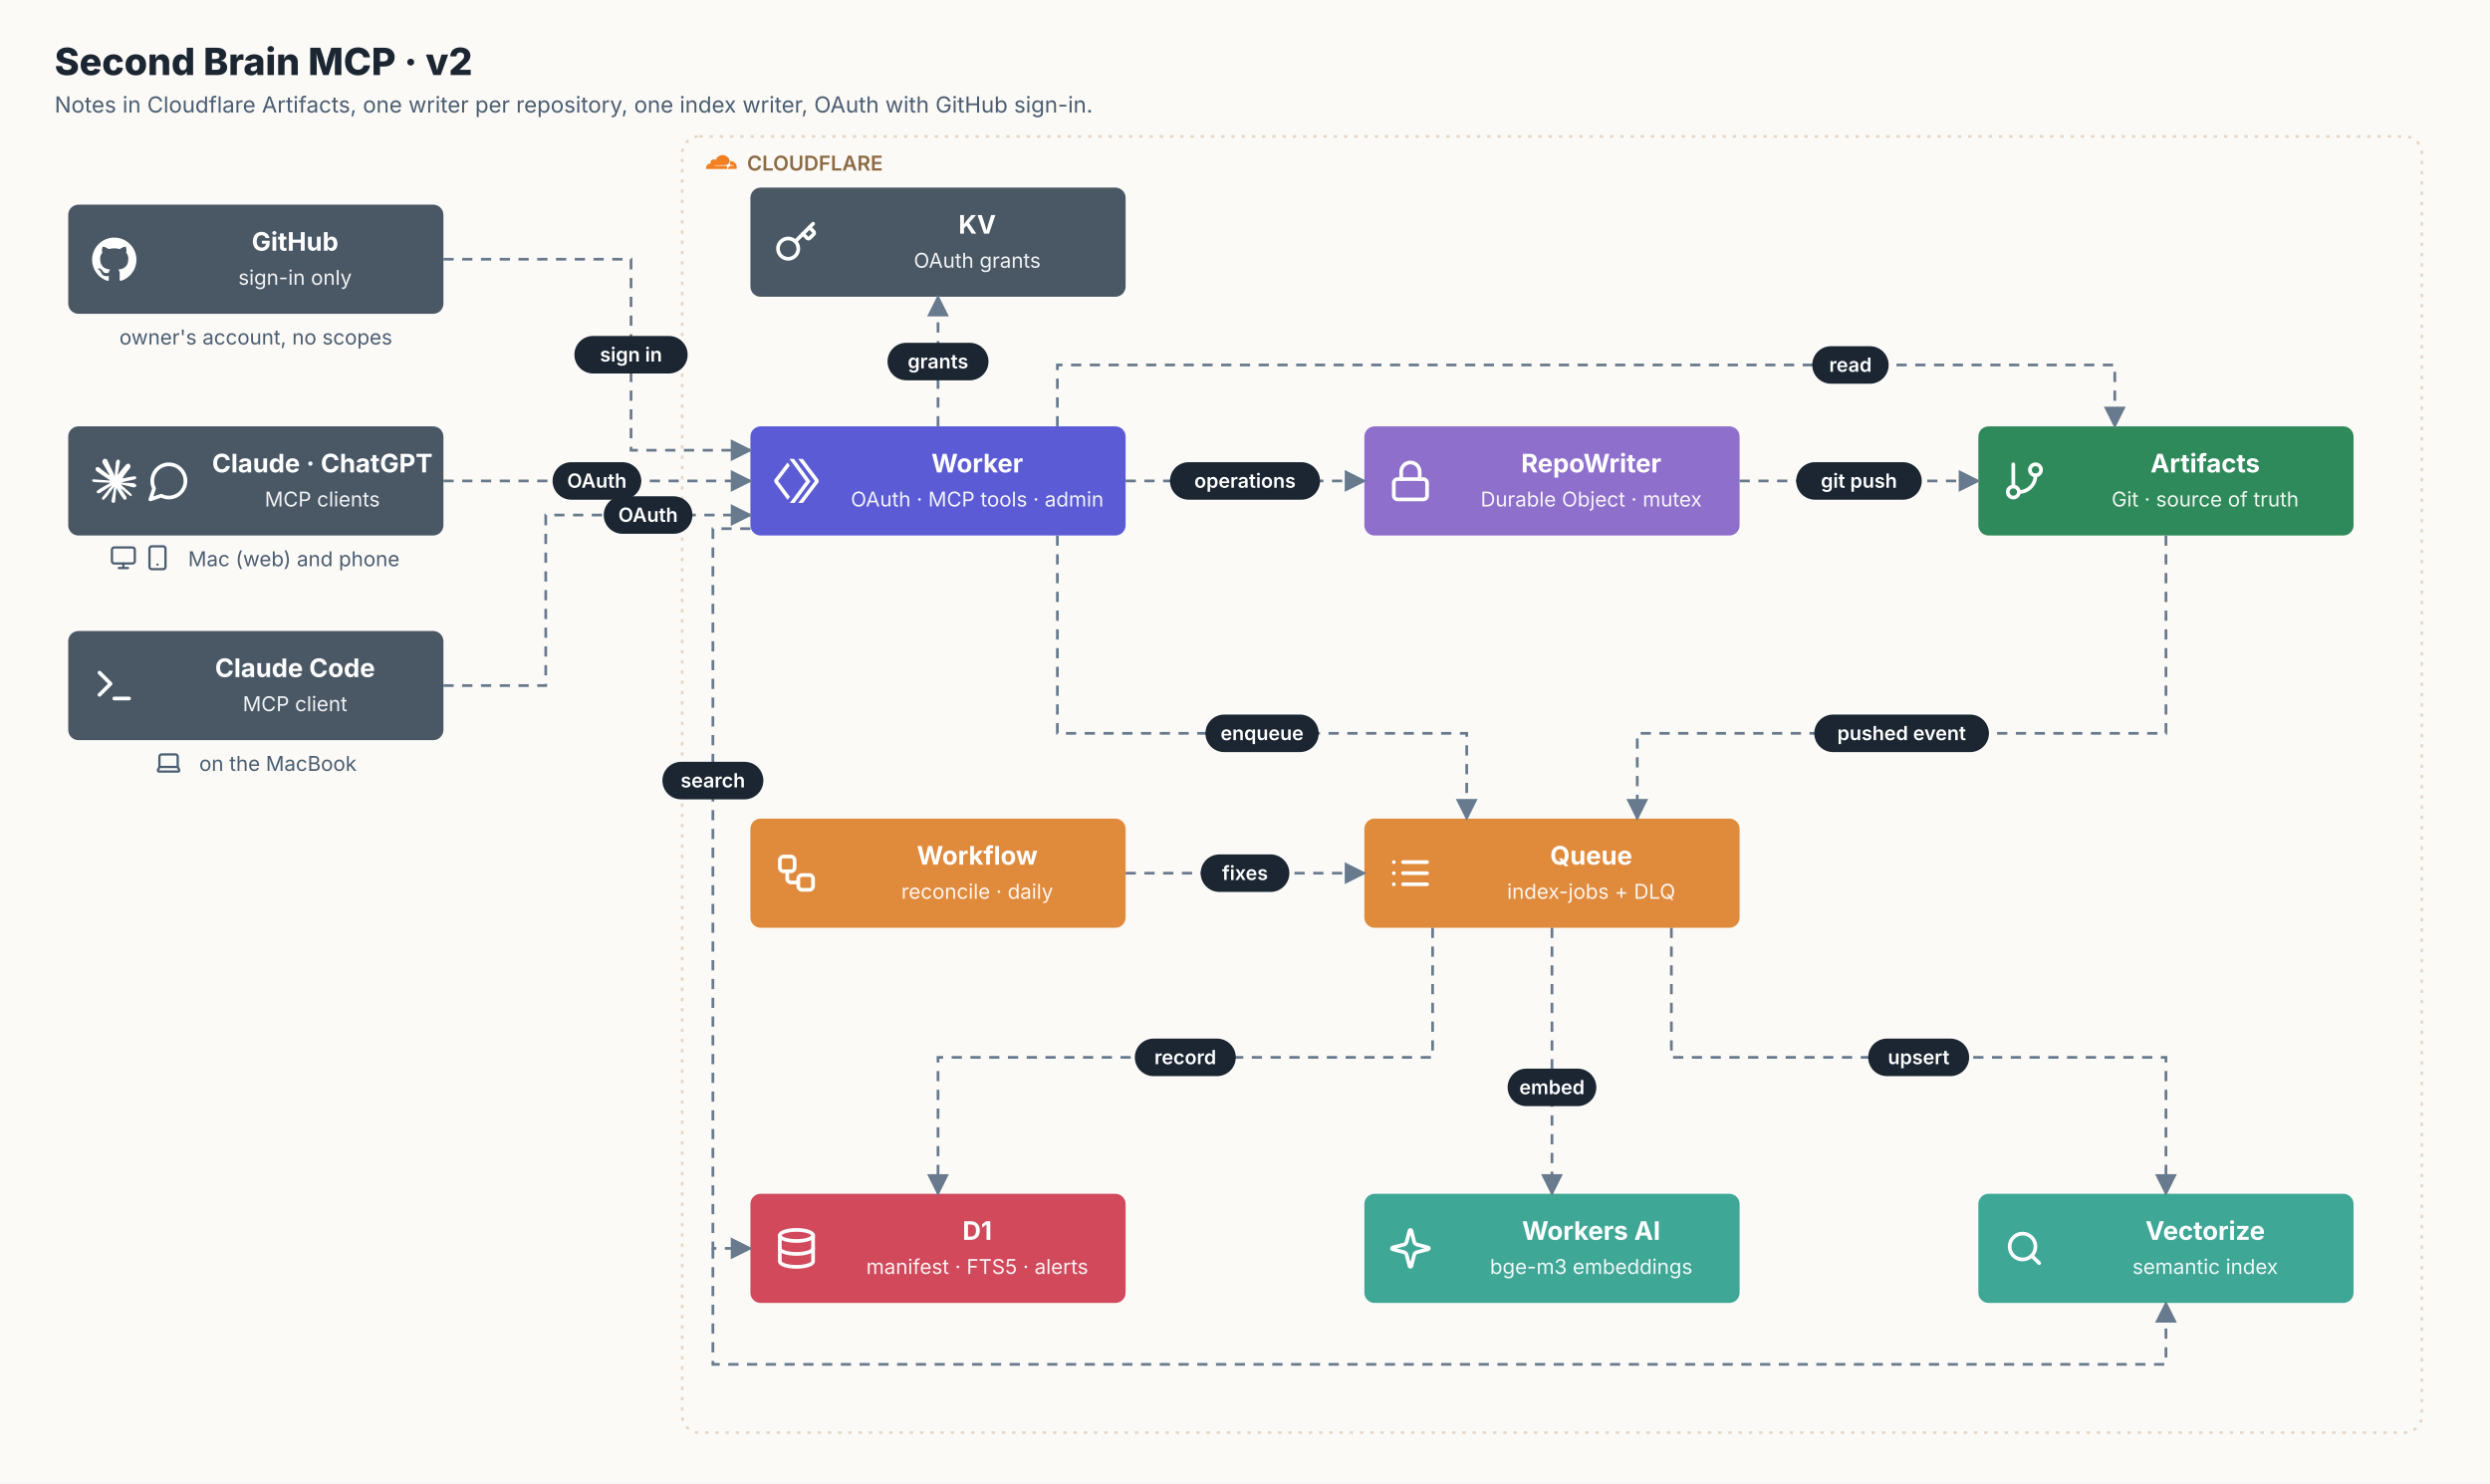
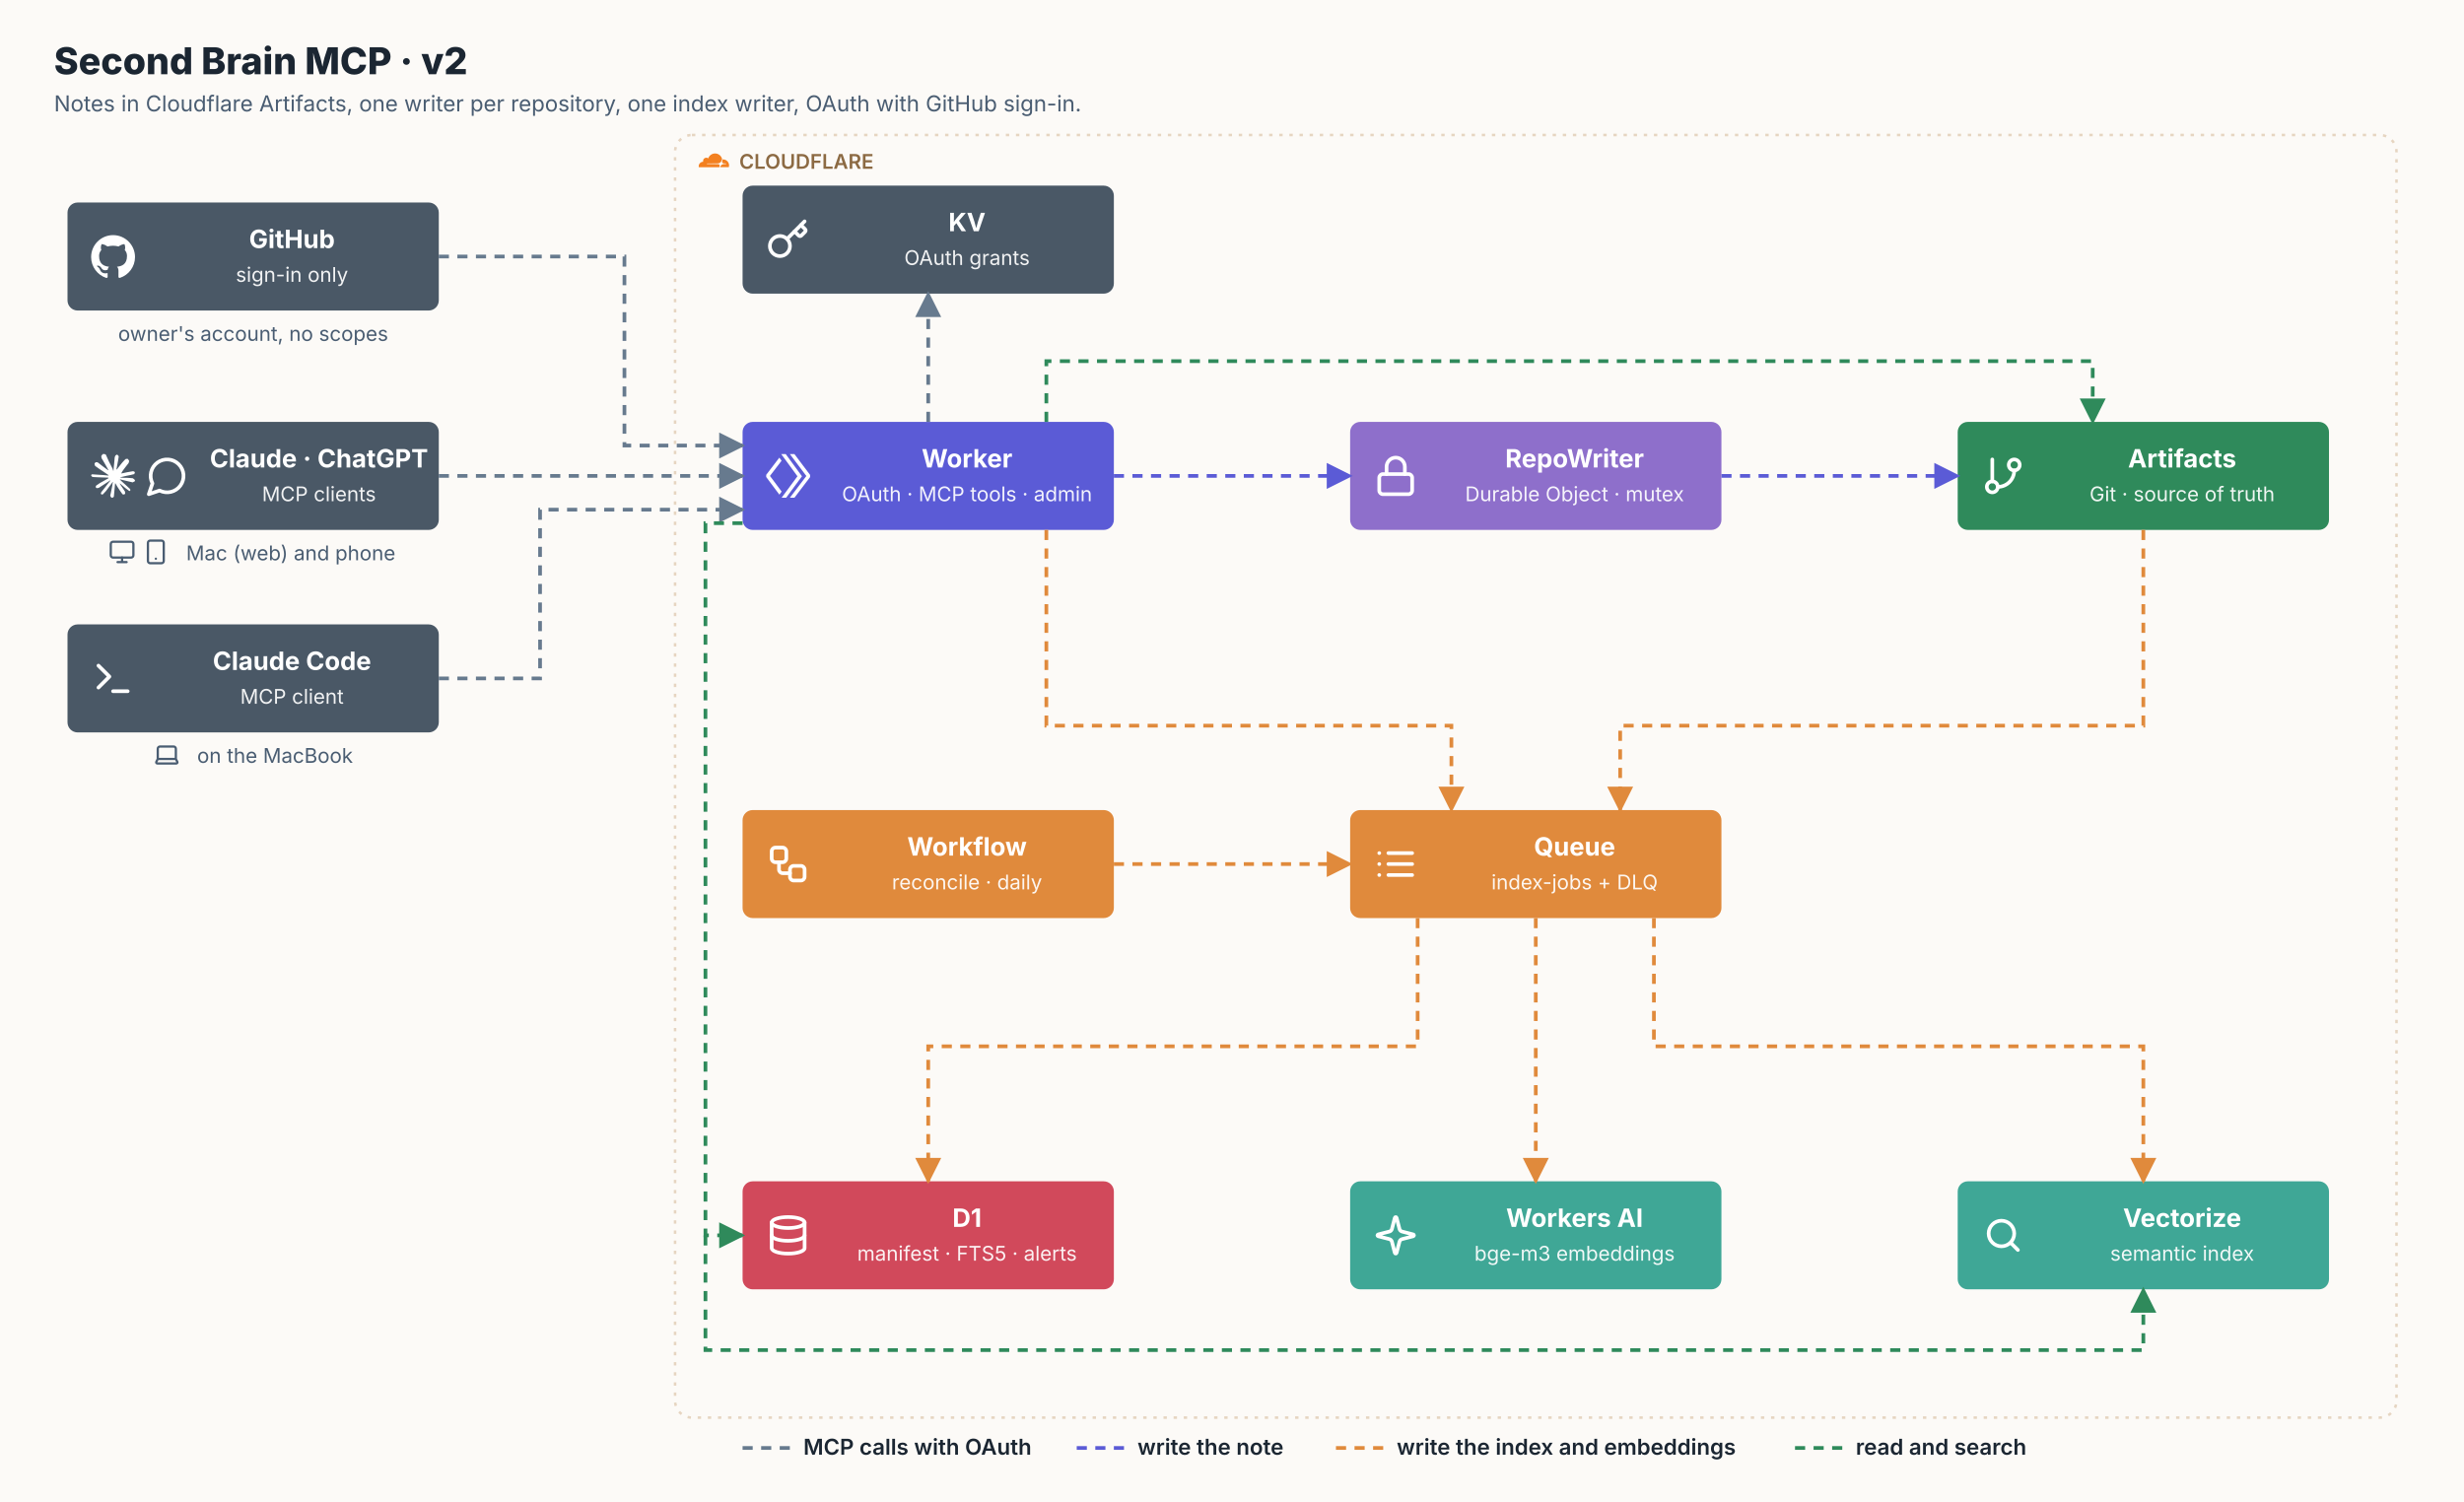
- <svg xmlns="http://www.w3.org/2000/svg" viewBox="0 0 1460 870" width="1460" height="870" font-family="Onest, Inter, system-ui, sans-serif">
+ <svg xmlns="http://www.w3.org/2000/svg" viewBox="0 0 1460 890" width="1460" height="890" font-family="Onest, Inter, system-ui, sans-serif">
  <defs>
    <marker id="m" viewBox="0 0 10 10" refX="9" refY="5" markerWidth="8" markerHeight="8" orient="auto-start-reverse">
      <path d="M0,0 L10,5 L0,10 z" fill="#677A8E" />
+     </marker>
+     <marker id="m-auth" viewBox="0 0 10 10" refX="9" refY="5" markerWidth="7" markerHeight="7" orient="auto-start-reverse">
+       <path d="M0,0 L10,5 L0,10 z" fill="#677A8E" />
+     </marker>
+     <marker id="m-write" viewBox="0 0 10 10" refX="9" refY="5" markerWidth="7" markerHeight="7" orient="auto-start-reverse">
+       <path d="M0,0 L10,5 L0,10 z" fill="#5B5BD6" />
+     </marker>
+     <marker id="m-index" viewBox="0 0 10 10" refX="9" refY="5" markerWidth="7" markerHeight="7" orient="auto-start-reverse">
+       <path d="M0,0 L10,5 L0,10 z" fill="#E08A3C" />
+     </marker>
+     <marker id="m-read" viewBox="0 0 10 10" refX="9" refY="5" markerWidth="7" markerHeight="7" orient="auto-start-reverse">
+       <path d="M0,0 L10,5 L0,10 z" fill="#2F8A5B" />
    </marker>
    <marker id="ms" viewBox="0 0 10 10" refX="9" refY="5" markerWidth="8" markerHeight="8" orient="auto-start-reverse">
      <path d="M0,0 L10,5 L0,10 z" fill="#677A8E" />
    </marker>
    <style>.t{fill:#fff;font-size:15px;font-weight:700}.s{fill:#fff;font-size:12px;opacity:.92}.c{fill:#4A5D72;font-size:12px}
.a{fill:none;stroke:#677A8E;stroke-width:1.6;stroke-dasharray:6 5}.p{fill:#fff;font-size:11.5px;font-weight:600}
- .h{fill:#1B2632;font-size:22px;font-weight:800}.hs{fill:#4A5D72;font-size:13px}.g{fill:none;stroke:#E6D5C1;stroke-width:1.5;stroke-dasharray:2 4}.gl{fill:#8C6A43;font-size:12px;font-weight:600}</style>
+ .h{fill:#1B2632;font-size:22px;font-weight:800}.hs{fill:#4A5D72;font-size:13px}.g{fill:none;stroke:#E6D5C1;stroke-width:1.5;stroke-dasharray:2 4}.gl{fill:#8C6A43;font-size:12px;font-weight:600}.lg{fill:#1B2632;font-size:13px;font-weight:600}.ft{font-size:12px;font-weight:700;letter-spacing:.06em}</style>
  </defs>
  <rect width="100%" height="100%" fill="#FCFAF7" />
  <text x="32" y="44" class="h">Second Brain MCP · v2</text>
  <text x="32" y="66" class="hs">Notes in Cloudflare Artifacts, one writer per repository, one index writer, OAuth with GitHub sign-in.</text>
  <rect x="400" y="80" width="1020" height="760" rx="10" class="g" />
  <path transform="translate(414,86) scale(0.75)" d="M16.509 16.845c.147-.507.091-.971-.155-1.315-.225-.316-.605-.499-1.062-.52l-8.659-.112a.156.156 0 0 1-.133-.071c-.028-.042-.035-.099-.021-.155.028-.084.112-.148.204-.156l8.736-.112c1.035-.049 2.16-.887 2.554-1.914l.499-1.301c.021-.056.029-.113.015-.168-.562-2.546-2.835-4.445-5.55-4.445-2.504 0-4.628 1.618-5.388 3.861-.493-.366-1.119-.562-1.794-.499-1.203.119-2.167 1.083-2.286 2.286-.028.31-.007.613.064.894C1.568 13.171 0 14.775 0 16.752c0 .175.014.351.035.527.014.083.084.147.169.147h15.981c.091 0 .176-.065.203-.155l.12-.427zm2.757-5.563c-.077 0-.161 0-.238.011-.057 0-.105.042-.127.098l-.338 1.174c-.147.507-.092.971.154 1.316.226.316.606.498 1.062.519l1.844.113c.056 0 .105.026.133.07.028.043.035.107.021.156-.028.084-.113.148-.204.155l-1.921.112c-1.041.049-2.158.887-2.553 1.914l-.141.358c-.028.071.021.142.099.142h6.598c.077 0 .147-.049.169-.126.112-.408.176-.837.176-1.28 0-2.603-2.125-4.727-4.734-4.727" fill="#F38020" />
  <text x="438" y="100" class="gl">CLOUDFLARE</text>
  <rect x="40" y="120" width="220" height="64" rx="6" fill="#4A5866" />
  <path transform="translate(54,139) scale(1.083333)" d="M12 .297c-6.63 0-12 5.373-12 12 0 5.303 3.438 9.8 8.205 11.385.6.113.82-.258.82-.577 0-.285-.01-1.04-.015-2.04-3.338.724-4.042-1.61-4.042-1.61C4.422 18.07 3.633 17.7 3.633 17.7c-1.087-.744.084-.729.084-.729 1.205.084 1.838 1.236 1.838 1.236 1.07 1.835 2.809 1.305 3.495.998.108-.776.417-1.305.76-1.605-2.665-.3-5.466-1.332-5.466-5.93 0-1.31.465-2.38 1.235-3.22-.135-.303-.54-1.523.105-3.176 0 0 1.005-.322 3.3 1.23.96-.267 1.98-.399 3-.405 1.02.006 2.04.138 3 .405 2.28-1.552 3.285-1.23 3.285-1.23.645 1.653.24 2.873.12 3.176.765.84 1.23 1.91 1.23 3.22 0 4.61-2.805 5.625-5.475 5.92.42.36.81 1.096.81 2.22 0 1.606-.015 2.896-.015 3.286 0 .315.21.69.825.57C20.565 22.092 24 17.592 24 12.297c0-6.627-5.373-12-12-12" fill="#fff" />
  <text x="173.0" y="147" text-anchor="middle" class="t">GitHub</text>
  <text x="173.0" y="167" text-anchor="middle" class="s">sign-in only</text>
  <text x="150.0" y="202" text-anchor="middle" class="c">owner's account, no scopes</text>
  <rect x="40" y="250" width="220" height="64" rx="6" fill="#4A5866" />
  <path transform="translate(54,269) scale(1.083333)" d="m4.714 15.956 4.717-2.647.079-.231-.079-.128h-.231l-.789-.049-2.696-.073-2.337-.097-2.265-.121-.571-.121-.534-.704.055-.352.48-.322.686.061 1.518.103 2.277.158 1.651.097 2.447.255h.389l.055-.158-.134-.097-.103-.097L6.973 9.836l-2.55-1.688-1.336-.971-.723-.492-.364-.461-.158-1.008.656-.723.88.061.225.061.892.686 1.906 1.475 2.489 1.834.364.303.146-.103.018-.073-.164-.273-1.354-2.447-1.445-2.489-.643-1.032-.17-.619c-.061-.255-.103-.467-.103-.729L6.287.134 6.7 0l.996.134.419.364.619 1.415 1.002 2.228 1.554 3.03.455.898.243.832.091.255h.158v-.146l.128-1.706.237-2.095.231-2.696.079-.759.376-.911.747-.492.583.279.48.686-.067.443-.285 1.852-.559 2.902-.364 1.943h.212l.243-.243.984-1.305 1.651-2.064.729-.82.85-.905.546-.431h1.032l.759 1.129-.34 1.166-1.062 1.348-.88 1.141-1.263 1.7-.789 1.36.073.109.188-.018 2.853-.607 1.542-.279 1.84-.316.832.389.091.395-.328.807-1.967.486-2.307.461-3.436.814-.043.03.049.061 1.548.146.662.036h1.621l3.018.225.789.522.474.638-.079.486-1.214.619-1.639-.389-3.825-.911-1.311-.328h-.182v.109l1.093 1.069 2.003 1.809 2.507 2.331.128.577-.322.455-.34-.049-2.204-1.657-.85-.747-1.925-1.621h-.128v.17l.443.65 2.344 3.521.121 1.081-.17.352-.607.212-.668-.121-1.372-1.925L14.38 17.959l-1.141-1.943-.14.079-.674 7.255-.316.37-.729.279-.607-.461-.322-.747.322-1.475.389-1.925.316-1.53.285-1.9.17-.631-.012-.043-.14.018-1.433 1.967-2.18 2.945-1.724 1.846-.413.164-.716-.37.067-.662.401-.589 2.386-3.036 1.439-1.882.929-1.087-.006-.158h-.055l-6.338 4.116-1.129.146-.486-.455.061-.747.231-.243 1.906-1.311Z" fill="#fff" />
  <g transform="translate(86,269) scale(1.083333)" fill="none" stroke="#fff" stroke-width="2" stroke-linecap="round" stroke-linejoin="round">
    <path d="M7.9 20A9 9 0 1 0 4 16.1L2 22z" />
  </g>
  <text x="189.0" y="277" text-anchor="middle" class="t">Claude · ChatGPT</text>
  <text x="189.0" y="297" text-anchor="middle" class="s">MCP clients</text>
  <g transform="translate(64.3,319) scale(0.67)" fill="none" stroke="#4A5D72" stroke-width="2" stroke-linecap="round" stroke-linejoin="round">
    <rect width="20" height="14" x="2" y="3" rx="2" />
    <path d="M8 21h8M12 17v4" />
  </g>
  <g transform="translate(84.3,319) scale(0.67)" fill="none" stroke="#4A5D72" stroke-width="2" stroke-linecap="round" stroke-linejoin="round">
    <rect width="14" height="20" x="5" y="2" rx="2" ry="2" />
    <path d="M12 18h.01" />
  </g>
  <text x="110.3" y="332" class="c">Mac (web) and phone</text>
  <rect x="40" y="370" width="220" height="64" rx="6" fill="#4A5866" />
  <g transform="translate(54,389) scale(1.083333)" fill="none" stroke="#fff" stroke-width="2" stroke-linecap="round" stroke-linejoin="round">
    <path d="m4 17 6-6-6-6" />
    <path d="M12 19h8" />
  </g>
  <text x="173.0" y="397" text-anchor="middle" class="t">Claude Code</text>
  <text x="173.0" y="417" text-anchor="middle" class="s">MCP client</text>
  <g transform="translate(90.8,439) scale(0.67)" fill="none" stroke="#4A5D72" stroke-width="2" stroke-linecap="round" stroke-linejoin="round">
    <path d="M20 16V7a2 2 0 0 0-2-2H6a2 2 0 0 0-2 2v9m16 0H4m16 0 1.28 2.55a1 1 0 0 1-.9 1.45H3.62a1 1 0 0 1-.9-1.45L4 16" />
  </g>
  <text x="116.8" y="452" class="c">on the MacBook</text>
  <rect x="440" y="110" width="220" height="64" rx="6" fill="#4A5866" />
  <g transform="translate(454,129) scale(1.083333)" fill="none" stroke="#fff" stroke-width="2" stroke-linecap="round" stroke-linejoin="round">
    <path d="m15.5 7.5 2.3 2.3a1 1 0 0 0 1.4 0l2.1-2.1a1 1 0 0 0 0-1.4L19 4" />
    <path d="m21 2-9.6 9.6" />
    <circle cx="7.5" cy="15.5" r="5.5" />
  </g>
  <text x="573.0" y="137" text-anchor="middle" class="t">KV</text>
  <text x="573.0" y="157" text-anchor="middle" class="s">OAuth grants</text>
  <rect x="440" y="250" width="220" height="64" rx="6" fill="#5B5BD6" />
  <path transform="translate(454,269) scale(1.083333)" d="m8.213.063 8.879 12.136-8.67 11.739h2.476l8.665-11.735-8.89-12.14Zm4.728 0 9.02 11.992-9.018 11.883h2.496L24 12.656v-1.199L15.434.063ZM7.178 2.02.01 11.398l-.01 1.2 7.203 9.644 1.238-1.676-6.396-8.556 6.361-8.313Z" fill="#fff" />
  <text x="573.0" y="277" text-anchor="middle" class="t">Worker</text>
  <text x="573.0" y="297" text-anchor="middle" class="s">OAuth · MCP tools · admin</text>
  <rect x="800" y="250" width="220" height="64" rx="6" fill="#8E6FCB" />
  <g transform="translate(814,269) scale(1.083333)" fill="none" stroke="#fff" stroke-width="2" stroke-linecap="round" stroke-linejoin="round">
    <rect width="18" height="11" x="3" y="11" rx="2" />
    <path d="M7 11V7a5 5 0 0 1 10 0v4" />
  </g>
  <text x="933.0" y="277" text-anchor="middle" class="t">RepoWriter</text>
  <text x="933.0" y="297" text-anchor="middle" class="s">Durable Object · mutex</text>
  <rect x="1160" y="250" width="220" height="64" rx="6" fill="#2F8A5B" />
  <g transform="translate(1174,269) scale(1.083333)" fill="none" stroke="#fff" stroke-width="2" stroke-linecap="round" stroke-linejoin="round">
    <path d="M6 3v12" />
    <circle cx="18" cy="6" r="3" />
    <circle cx="6" cy="18" r="3" />
    <path d="M18 9a9 9 0 0 1-9 9" />
  </g>
  <text x="1293.0" y="277" text-anchor="middle" class="t">Artifacts</text>
  <text x="1293.0" y="297" text-anchor="middle" class="s">Git · source of truth</text>
  <rect x="440" y="480" width="220" height="64" rx="6" fill="#E08A3C" />
  <g transform="translate(454,499) scale(1.083333)" fill="none" stroke="#fff" stroke-width="2" stroke-linecap="round" stroke-linejoin="round">
    <rect width="8" height="8" x="3" y="3" rx="2" />
    <path d="M7 11v4a2 2 0 0 0 2 2h4" />
    <rect width="8" height="8" x="13" y="13" rx="2" />
  </g>
  <text x="573.0" y="507" text-anchor="middle" class="t">Workflow</text>
  <text x="573.0" y="527" text-anchor="middle" class="s">reconcile · daily</text>
  <rect x="800" y="480" width="220" height="64" rx="6" fill="#E08A3C" />
  <g transform="translate(814,499) scale(1.083333)" fill="none" stroke="#fff" stroke-width="2" stroke-linecap="round" stroke-linejoin="round">
    <path d="M8 6h13M8 12h13M8 18h13M3 6h.01M3 12h.01M3 18h.01" />
  </g>
  <text x="933.0" y="507" text-anchor="middle" class="t">Queue</text>
  <text x="933.0" y="527" text-anchor="middle" class="s">index-jobs + DLQ</text>
  <rect x="440" y="700" width="220" height="64" rx="6" fill="#D1495B" />
  <g transform="translate(454,719) scale(1.083333)" fill="none" stroke="#fff" stroke-width="2" stroke-linecap="round" stroke-linejoin="round">
    <ellipse cx="12" cy="5" rx="9" ry="3" />
    <path d="M3 5v14a9 3 0 0 0 18 0V5" />
    <path d="M3 12a9 3 0 0 0 18 0" />
  </g>
  <text x="573.0" y="727" text-anchor="middle" class="t">D1</text>
  <text x="573.0" y="747" text-anchor="middle" class="s">manifest · FTS5 · alerts</text>
  <rect x="800" y="700" width="220" height="64" rx="6" fill="#3FA796" />
  <g transform="translate(814,719) scale(1.083333)" fill="none" stroke="#fff" stroke-width="2" stroke-linecap="round" stroke-linejoin="round">
    <path d="M9.94 15.5A2 2 0 0 0 8.5 14.06l-6.14-1.58a.5.5 0 0 1 0-.96L8.5 9.94A2 2 0 0 0 9.94 8.5l1.58-6.14a.5.5 0 0 1 .96 0L14.06 8.5a2 2 0 0 0 1.44 1.44l6.14 1.58a.5.5 0 0 1 0 .96l-6.14 1.58a2 2 0 0 0-1.44 1.44l-1.58 6.14a.5.5 0 0 1-.96 0z" />
  </g>
  <text x="933.0" y="727" text-anchor="middle" class="t">Workers AI</text>
  <text x="933.0" y="747" text-anchor="middle" class="s">bge-m3 embeddings</text>
  <rect x="1160" y="700" width="220" height="64" rx="6" fill="#3FA796" />
  <g transform="translate(1174,719) scale(1.083333)" fill="none" stroke="#fff" stroke-width="2" stroke-linecap="round" stroke-linejoin="round">
    <circle cx="11" cy="11" r="7" />
    <path d="m20 20-3.5-3.5" />
  </g>
  <text x="1293.0" y="727" text-anchor="middle" class="t">Vectorize</text>
  <text x="1293.0" y="747" text-anchor="middle" class="s">semantic index</text>
-   <path d="M260,152 L370,152 L370,264 L440,264" class="a" marker-end="url(#m)" />
-   <rect x="336.8" y="197.0" width="66.4" height="22" rx="11" fill="#1B2632" />
-   <text x="370.0" y="212.0" text-anchor="middle" class="p">sign in</text>
-   <path d="M260,282 L440,282" class="a" marker-end="url(#m)" />
-   <rect x="324.0" y="271.0" width="52.0" height="22" rx="11" fill="#1B2632" />
-   <text x="350.0" y="286.0" text-anchor="middle" class="p">OAuth</text>
-   <path d="M260,402 L320,402 L320,302 L440,302" class="a" marker-end="url(#m)" />
-   <rect x="354.0" y="291.0" width="52.0" height="22" rx="11" fill="#1B2632" />
-   <text x="380.0" y="306.0" text-anchor="middle" class="p">OAuth</text>
-   <path d="M550,250 L550,174" class="a" marker-end="url(#m)" />
-   <rect x="520.4" y="201.0" width="59.2" height="22" rx="11" fill="#1B2632" />
-   <text x="550.0" y="216.0" text-anchor="middle" class="p">grants</text>
-   <path d="M660,282 L800,282" class="a" marker-end="url(#m)" />
-   <rect x="686.0" y="271.0" width="88.0" height="22" rx="11" fill="#1B2632" />
-   <text x="730.0" y="286.0" text-anchor="middle" class="p">operations</text>
-   <path d="M1020,282 L1160,282" class="a" marker-end="url(#m)" />
-   <rect x="1053.2" y="271.0" width="73.6" height="22" rx="11" fill="#1B2632" />
-   <text x="1090.0" y="286.0" text-anchor="middle" class="p">git push</text>
-   <path d="M620,250 L620,214 L1240,214 L1240,250" class="a" marker-end="url(#m)" />
-   <rect x="1062.6" y="203.0" width="44.8" height="22" rx="11" fill="#1B2632" />
-   <text x="1085.0" y="218.0" text-anchor="middle" class="p">read</text>
-   <path d="M620,314 L620,430 L860,430 L860,480" class="a" marker-end="url(#m)" />
-   <rect x="706.8" y="419.0" width="66.4" height="22" rx="11" fill="#1B2632" />
-   <text x="740.0" y="434.0" text-anchor="middle" class="p">enqueue</text>
-   <path d="M1270,314 L1270,430 L960,430 L960,480" class="a" marker-end="url(#m)" />
-   <rect x="1063.8" y="419.0" width="102.4" height="22" rx="11" fill="#1B2632" />
-   <text x="1115.0" y="434.0" text-anchor="middle" class="p">pushed event</text>
-   <path d="M660,512 L800,512" class="a" marker-end="url(#m)" />
-   <rect x="704.0" y="501.0" width="52.0" height="22" rx="11" fill="#1B2632" />
-   <text x="730.0" y="516.0" text-anchor="middle" class="p">fixes</text>
-   <path d="M840,544 L840,620 L550,620 L550,700" class="a" marker-end="url(#m)" />
-   <rect x="665.4" y="609.0" width="59.2" height="22" rx="11" fill="#1B2632" />
-   <text x="695.0" y="624.0" text-anchor="middle" class="p">record</text>
-   <path d="M910,544 L910,700" class="a" marker-end="url(#m)" />
-   <rect x="884.0" y="626.6" width="52.0" height="22" rx="11" fill="#1B2632" />
-   <text x="910.0" y="641.6" text-anchor="middle" class="p">embed</text>
-   <path d="M980,544 L980,620 L1270,620 L1270,700" class="a" marker-end="url(#m)" />
-   <rect x="1095.4" y="609.0" width="59.2" height="22" rx="11" fill="#1B2632" />
-   <text x="1125.0" y="624.0" text-anchor="middle" class="p">upsert</text>
-   <path d="M440,310 L418,310 L418,732 L440,732" class="a" marker-end="url(#m)" />
-   <rect x="388.4" y="446.7" width="59.2" height="22" rx="11" fill="#1B2632" />
-   <text x="418.0" y="461.7" text-anchor="middle" class="p">search</text>
-   <path d="M418,732 L418,800 L1270,800 L1270,764" class="a" marker-end="url(#m)" />
+   <path d="M440,858 L468,858" class="a" style="stroke:#677A8E;stroke-width:2.2" />
+   <text x="476" y="862" class="lg">MCP calls with OAuth</text>
+   <path d="M638.0,858 L666.0,858" class="a" style="stroke:#5B5BD6;stroke-width:2.2" />
+   <text x="674.0" y="862" class="lg">write the note</text>
+   <path d="M791.6,858 L819.6,858" class="a" style="stroke:#E08A3C;stroke-width:2.2" />
+   <text x="827.6" y="862" class="lg">write the index and embeddings</text>
+   <path d="M1063.6,858 L1091.6,858" class="a" style="stroke:#2F8A5B;stroke-width:2.2" />
+   <text x="1099.6" y="862" class="lg">read and search</text>
+   <path d="M260,152 L370,152 L370,264 L440,264" class="a" style="stroke:#677A8E;stroke-width:2.2" marker-end="url(#m-auth)" />
+   <path d="M550,250 L550,174" class="a" style="stroke:#677A8E;stroke-width:2.2" marker-end="url(#m-auth)" />
+   <path d="M260,282 L440,282" class="a" style="stroke:#677A8E;stroke-width:2.2" marker-end="url(#m-auth)" />
+   <path d="M260,402 L320,402 L320,302 L440,302" class="a" style="stroke:#677A8E;stroke-width:2.2" marker-end="url(#m-auth)" />
+   <path d="M660,282 L800,282" class="a" style="stroke:#5B5BD6;stroke-width:2.2" marker-end="url(#m-write)" />
+   <path d="M1020,282 L1160,282" class="a" style="stroke:#5B5BD6;stroke-width:2.2" marker-end="url(#m-write)" />
+   <path d="M620,314 L620,430 L860,430 L860,480" class="a" style="stroke:#E08A3C;stroke-width:2.2" marker-end="url(#m-index)" />
+   <path d="M1270,314 L1270,430 L960,430 L960,480" class="a" style="stroke:#E08A3C;stroke-width:2.2" marker-end="url(#m-index)" />
+   <path d="M660,512 L800,512" class="a" style="stroke:#E08A3C;stroke-width:2.2" marker-end="url(#m-index)" />
+   <path d="M840,544 L840,620 L550,620 L550,700" class="a" style="stroke:#E08A3C;stroke-width:2.2" marker-end="url(#m-index)" />
+   <path d="M910,544 L910,700" class="a" style="stroke:#E08A3C;stroke-width:2.2" marker-end="url(#m-index)" />
+   <path d="M980,544 L980,620 L1270,620 L1270,700" class="a" style="stroke:#E08A3C;stroke-width:2.2" marker-end="url(#m-index)" />
+   <path d="M620,250 L620,214 L1240,214 L1240,250" class="a" style="stroke:#2F8A5B;stroke-width:2.2" marker-end="url(#m-read)" />
+   <path d="M440,310 L418,310 L418,732 L440,732" class="a" style="stroke:#2F8A5B;stroke-width:2.2" marker-end="url(#m-read)" />
+   <path d="M418,732 L418,800 L1270,800 L1270,764" class="a" style="stroke:#2F8A5B;stroke-width:2.2" marker-end="url(#m-read)" />
</svg>
